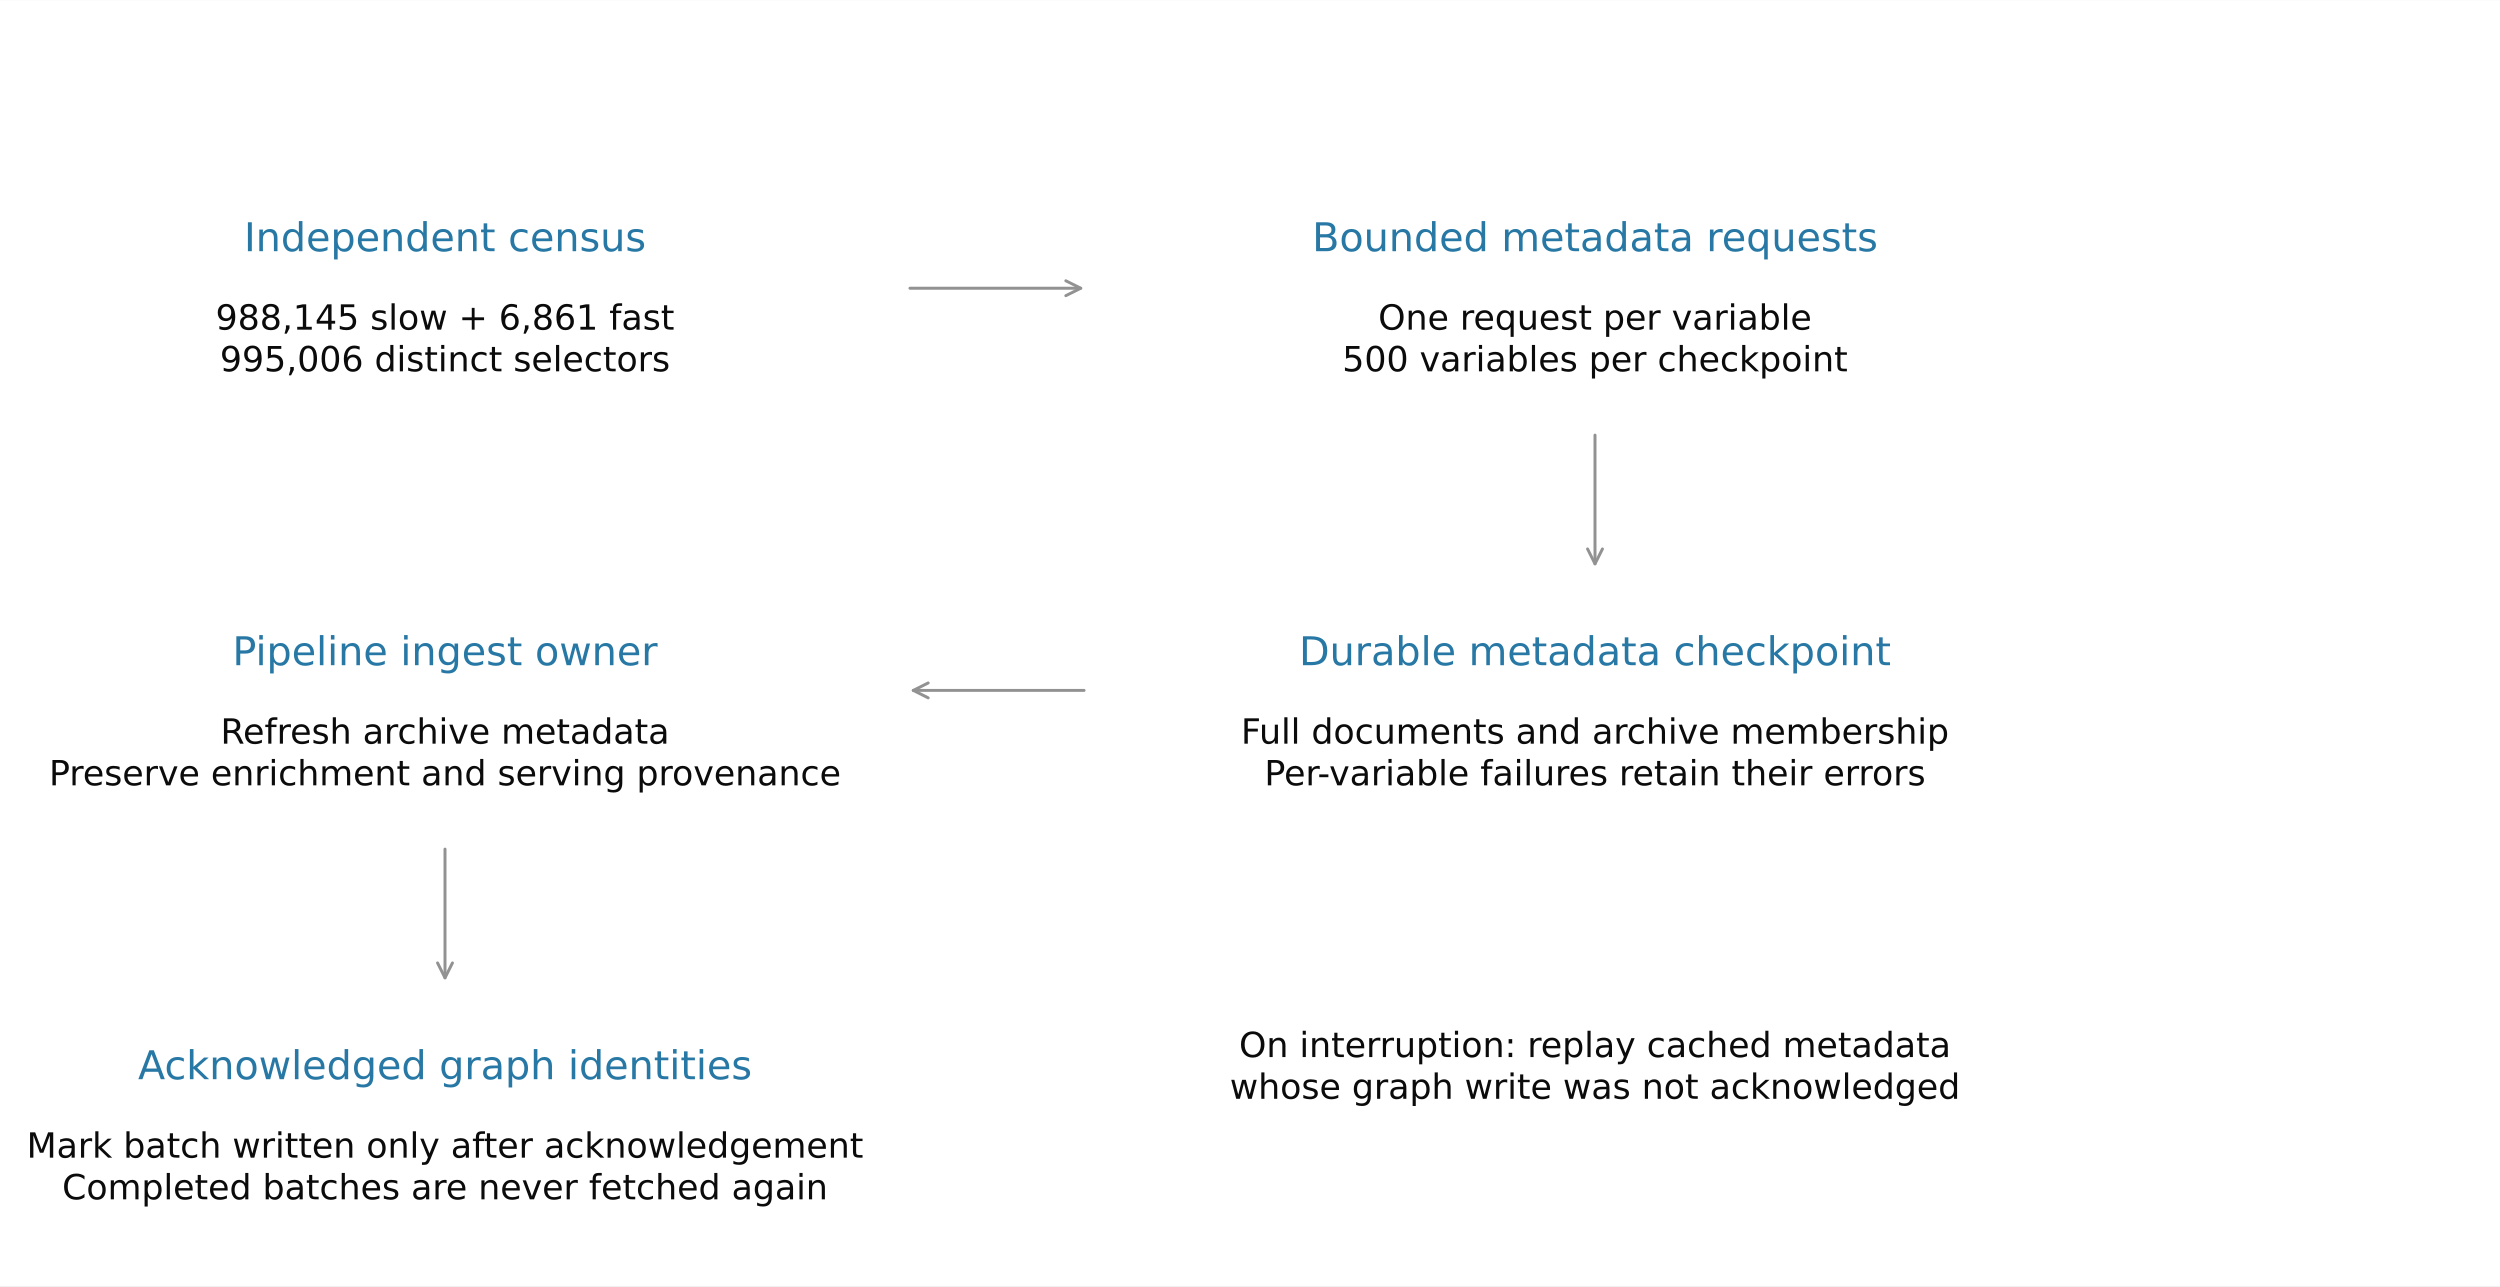
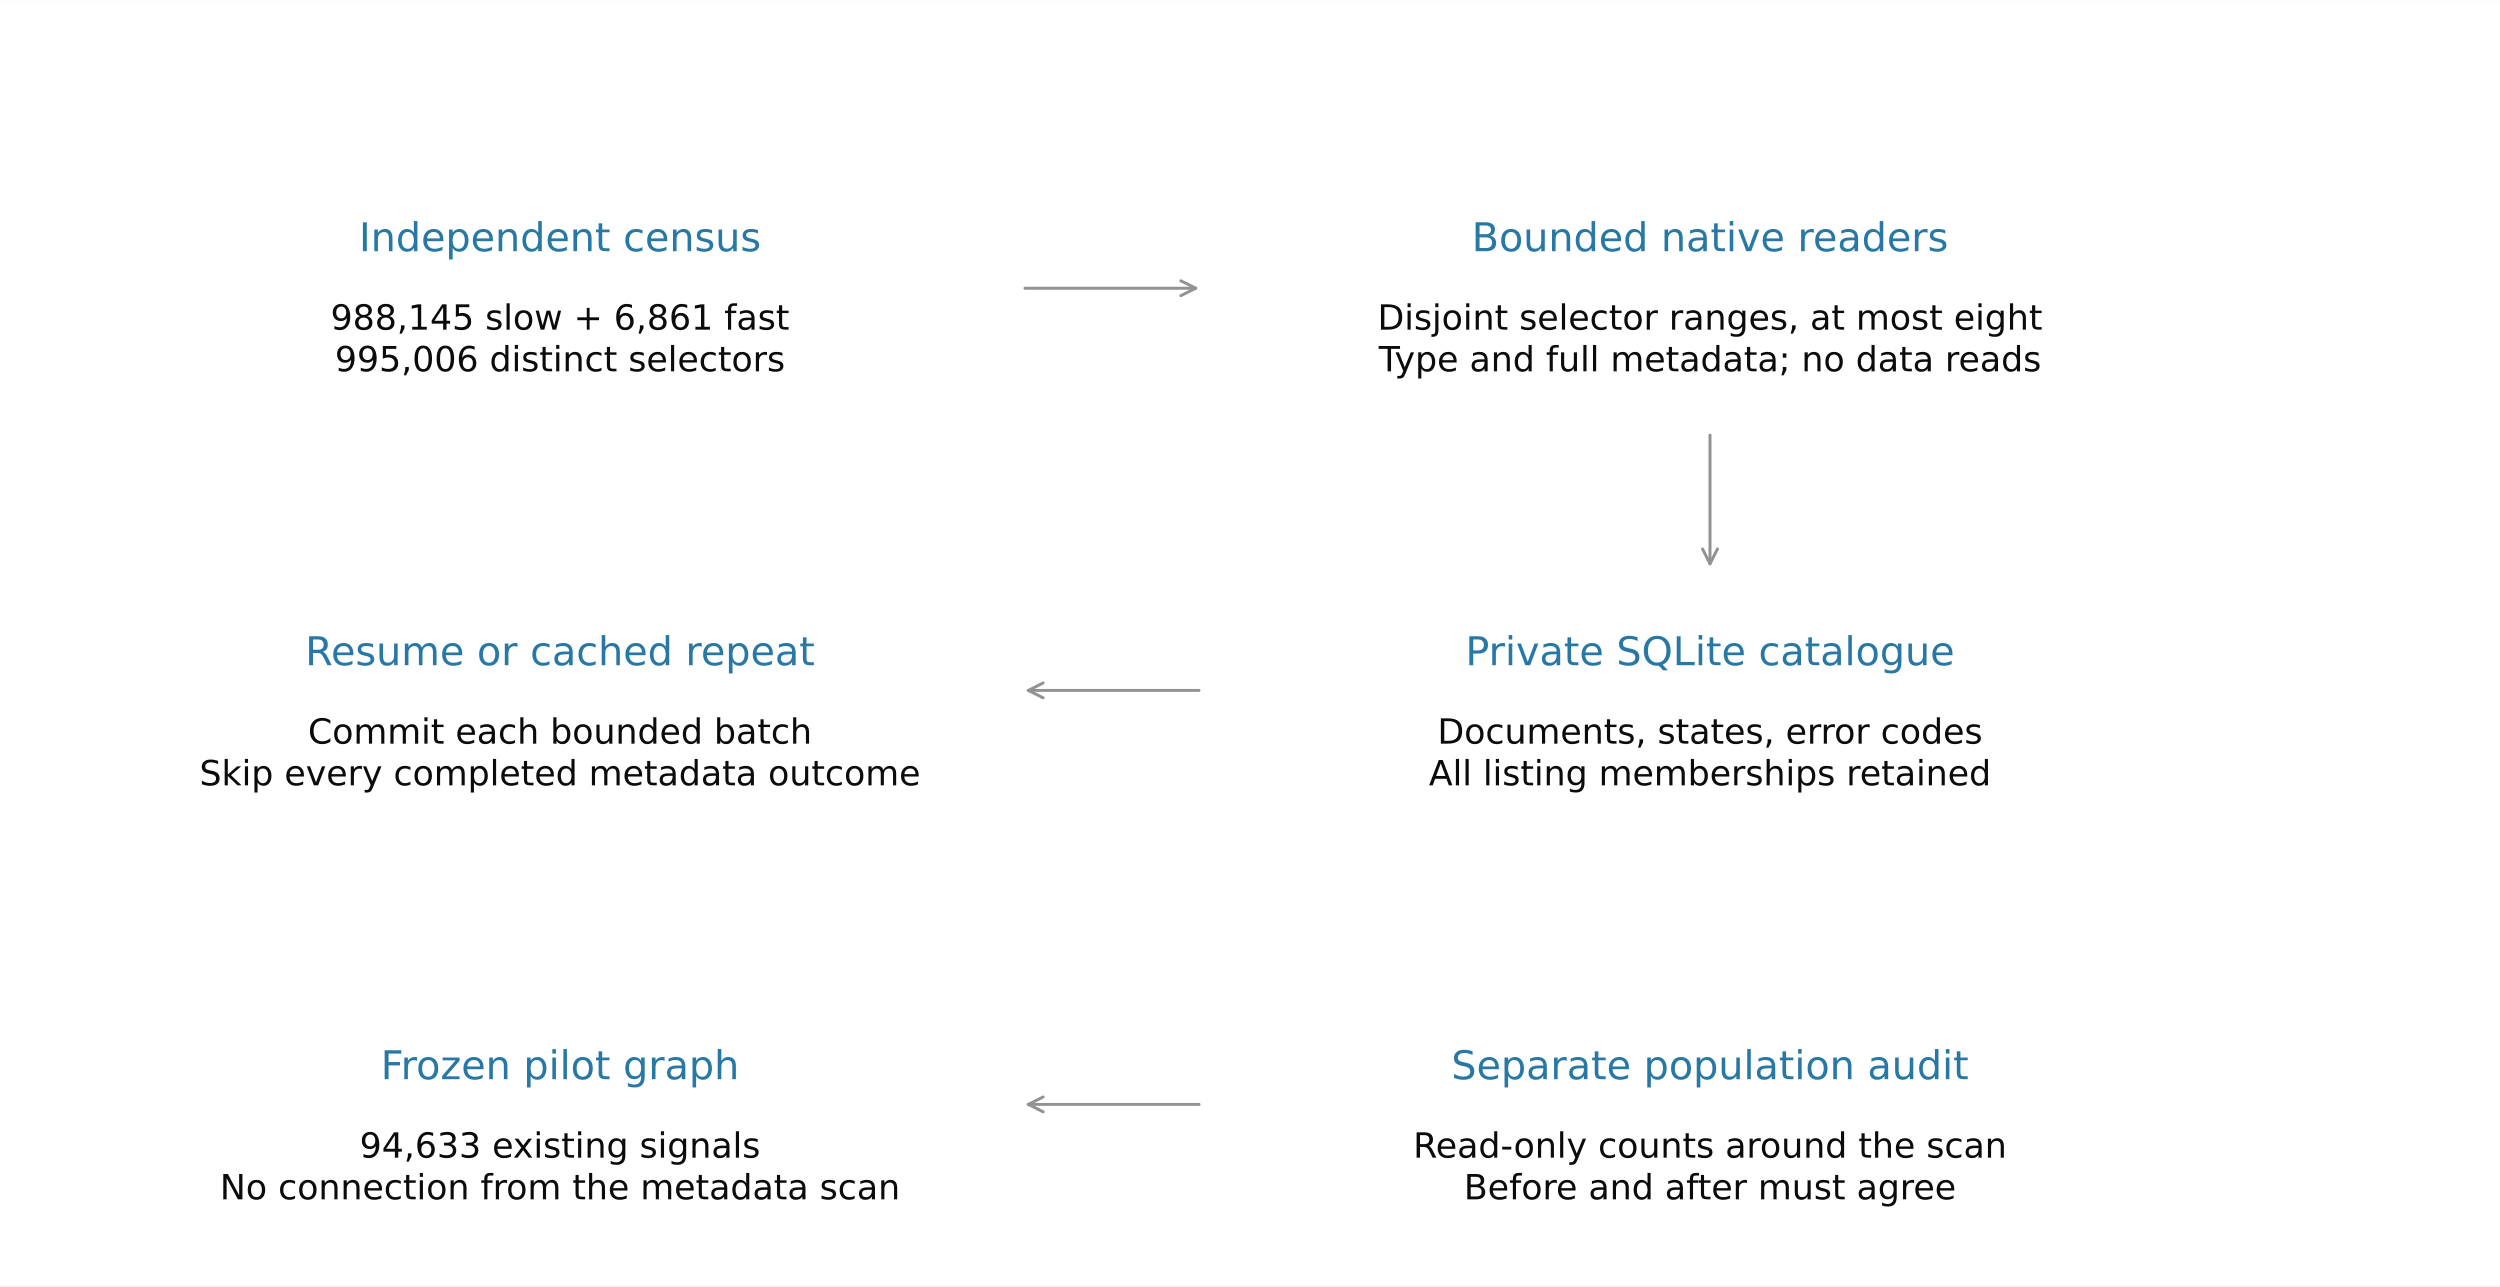
<svg xmlns="http://www.w3.org/2000/svg" width="31.1cm" height="16cm" viewBox="0 0 1008 518.4" version="1.1">
  <defs>
    <style type="text/css">*{stroke-linejoin: round; stroke-linecap: butt}</style>
  </defs>
  <g id="figure_1">
    <g id="patch_1">
      <path d="M 0 518.4 L 1008 518.4 L 1008 0 L 0 0 z " style="fill: #ffffff" />
    </g>
    <g id="axes_1">
      <g id="patch_2">
-         <path d="M 366.893 116.122 Q 401.991 116.122 435.747 116.122 " clip-path="url(#pebbf51017e)" style="fill: none; stroke: #929292; stroke-width: 1.2; stroke-linecap: round" />
-         <path d="M 429.747 113.122 L 435.747 116.122 L 429.747 119.122 " clip-path="url(#pebbf51017e)" style="fill: none; stroke: #929292; stroke-width: 1.2; stroke-linecap: round" />
+         <path d="M 413.261 116.122 Q 448.359 116.122 482.115 116.122 " clip-path="url(#p02d1b7bed3)" style="fill: none; stroke: #929292; stroke-width: 1.2; stroke-linecap: round" />
+         <path d="M 476.115 113.122 L 482.115 116.122 L 476.115 119.122 " clip-path="url(#p02d1b7bed3)" style="fill: none; stroke: #929292; stroke-width: 1.2; stroke-linecap: round" />
      </g>
      <g id="patch_3">
-         <path d="M 643.104 175.355 Q 643.104 201.97 643.104 227.244 " clip-path="url(#pebbf51017e)" style="fill: none; stroke: #929292; stroke-width: 1.2; stroke-linecap: round" />
-         <path d="M 646.104 221.244 L 643.104 227.244 L 640.104 221.244 " clip-path="url(#pebbf51017e)" style="fill: none; stroke: #929292; stroke-width: 1.2; stroke-linecap: round" />
+         <path d="M 689.472 175.355 Q 689.472 201.97 689.472 227.244 " clip-path="url(#p02d1b7bed3)" style="fill: none; stroke: #929292; stroke-width: 1.2; stroke-linecap: round" />
+         <path d="M 692.472 221.244 L 689.472 227.244 L 686.472 221.244 " clip-path="url(#p02d1b7bed3)" style="fill: none; stroke: #929292; stroke-width: 1.2; stroke-linecap: round" />
      </g>
      <g id="patch_4">
-         <path d="M 437.088 278.277 Q 401.99 278.277 368.234 278.277 " clip-path="url(#pebbf51017e)" style="fill: none; stroke: #929292; stroke-width: 1.2; stroke-linecap: round" />
-         <path d="M 374.234 281.277 L 368.234 278.277 L 374.234 275.277 " clip-path="url(#pebbf51017e)" style="fill: none; stroke: #929292; stroke-width: 1.2; stroke-linecap: round" />
+         <path d="M 483.456 278.277 Q 448.358 278.277 414.602 278.277 " clip-path="url(#p02d1b7bed3)" style="fill: none; stroke: #929292; stroke-width: 1.2; stroke-linecap: round" />
+         <path d="M 420.602 281.277 L 414.602 278.277 L 420.602 275.277 " clip-path="url(#p02d1b7bed3)" style="fill: none; stroke: #929292; stroke-width: 1.2; stroke-linecap: round" />
      </g>
      <g id="patch_5">
-         <path d="M 179.424 342.279 Q 179.424 368.895 179.424 394.168 " clip-path="url(#pebbf51017e)" style="fill: none; stroke: #929292; stroke-width: 1.2; stroke-linecap: round" />
-         <path d="M 182.424 388.168 L 179.424 394.168 L 176.424 388.168 " clip-path="url(#pebbf51017e)" style="fill: none; stroke: #929292; stroke-width: 1.2; stroke-linecap: round" />
+         <path d="M 483.456 445.202 Q 448.358 445.202 414.602 445.202 " clip-path="url(#p02d1b7bed3)" style="fill: none; stroke: #929292; stroke-width: 1.2; stroke-linecap: round" />
+         <path d="M 420.602 448.202 L 414.602 445.202 L 420.602 442.202 " clip-path="url(#p02d1b7bed3)" style="fill: none; stroke: #929292; stroke-width: 1.2; stroke-linecap: round" />
      </g>
      <g id="text_1">
-         <text style="font-size: 16px; font-family: 'DejaVu Sans', 'Bitstream Vera Sans', 'Computer Modern Sans Serif', 'Lucida Grande', 'Verdana', 'Geneva', 'Lucid', 'Arial', 'Helvetica', 'Avant Garde', sans-serif; text-anchor: middle; fill: #2878a5" x="179.424" y="101.201" transform="rotate(-0 179.424 101.2014)">Independent census</text>
+         <text style="font-size: 16px; font-family: 'DejaVu Sans', 'Bitstream Vera Sans', 'Computer Modern Sans Serif', 'Lucida Grande', 'Verdana', 'Geneva', 'Lucid', 'Arial', 'Helvetica', 'Avant Garde', sans-serif; text-anchor: middle; fill: #2878a5" x="225.792" y="101.201" transform="rotate(-0 225.792 101.2014)">Independent census</text>
      </g>
      <g id="text_2">
-         <text style="font-size: 14px; font-family: 'DejaVu Sans', 'Bitstream Vera Sans', 'Computer Modern Sans Serif', 'Lucida Grande', 'Verdana', 'Geneva', 'Lucid', 'Arial', 'Helvetica', 'Avant Garde', sans-serif; fill: #0b0b0b" transform="translate(86.92884 132.8187)">988,145 slow + 6,861 fast</text>
-         <text style="font-size: 14px; font-family: 'DejaVu Sans', 'Bitstream Vera Sans', 'Computer Modern Sans Serif', 'Lucida Grande', 'Verdana', 'Geneva', 'Lucid', 'Arial', 'Helvetica', 'Avant Garde', sans-serif; fill: #0b0b0b" transform="translate(88.66791 149.6225)">995,006 distinct selectors</text>
+         <text style="font-size: 14px; font-family: 'DejaVu Sans', 'Bitstream Vera Sans', 'Computer Modern Sans Serif', 'Lucida Grande', 'Verdana', 'Geneva', 'Lucid', 'Arial', 'Helvetica', 'Avant Garde', sans-serif; fill: #0b0b0b" transform="translate(133.2968 132.8187)">988,145 slow + 6,861 fast</text>
+         <text style="font-size: 14px; font-family: 'DejaVu Sans', 'Bitstream Vera Sans', 'Computer Modern Sans Serif', 'Lucida Grande', 'Verdana', 'Geneva', 'Lucid', 'Arial', 'Helvetica', 'Avant Garde', sans-serif; fill: #0b0b0b" transform="translate(135.0359 149.6225)">995,006 distinct selectors</text>
      </g>
      <g id="text_3">
-         <text style="font-size: 16px; font-family: 'DejaVu Sans', 'Bitstream Vera Sans', 'Computer Modern Sans Serif', 'Lucida Grande', 'Verdana', 'Geneva', 'Lucid', 'Arial', 'Helvetica', 'Avant Garde', sans-serif; text-anchor: middle; fill: #2878a5" x="643.104" y="101.201" transform="rotate(-0 643.104 101.2014)">Bounded metadata requests</text>
+         <text style="font-size: 16px; font-family: 'DejaVu Sans', 'Bitstream Vera Sans', 'Computer Modern Sans Serif', 'Lucida Grande', 'Verdana', 'Geneva', 'Lucid', 'Arial', 'Helvetica', 'Avant Garde', sans-serif; text-anchor: middle; fill: #2878a5" x="689.472" y="101.201" transform="rotate(-0 689.472 101.2014)">Bounded native readers</text>
      </g>
      <g id="text_4">
-         <text style="font-size: 14px; font-family: 'DejaVu Sans', 'Bitstream Vera Sans', 'Computer Modern Sans Serif', 'Lucida Grande', 'Verdana', 'Geneva', 'Lucid', 'Arial', 'Helvetica', 'Avant Garde', sans-serif; fill: #0b0b0b" transform="translate(555.6981 132.8187)">One request per variable</text>
-         <text style="font-size: 14px; font-family: 'DejaVu Sans', 'Bitstream Vera Sans', 'Computer Modern Sans Serif', 'Lucida Grande', 'Verdana', 'Geneva', 'Lucid', 'Arial', 'Helvetica', 'Avant Garde', sans-serif; fill: #0b0b0b" transform="translate(541.2059 149.6225)">500 variables per checkpoint</text>
+         <text style="font-size: 14px; font-family: 'DejaVu Sans', 'Bitstream Vera Sans', 'Computer Modern Sans Serif', 'Lucida Grande', 'Verdana', 'Geneva', 'Lucid', 'Arial', 'Helvetica', 'Avant Garde', sans-serif; fill: #0b0b0b" transform="translate(555.4264 132.8187)">Disjoint selector ranges, at most eight</text>
+         <text style="font-size: 14px; font-family: 'DejaVu Sans', 'Bitstream Vera Sans', 'Computer Modern Sans Serif', 'Lucida Grande', 'Verdana', 'Geneva', 'Lucid', 'Arial', 'Helvetica', 'Avant Garde', sans-serif; fill: #0b0b0b" transform="translate(555.9022 149.6225)">Type and full metadata; no data reads</text>
      </g>
      <g id="text_5">
-         <text style="font-size: 16px; font-family: 'DejaVu Sans', 'Bitstream Vera Sans', 'Computer Modern Sans Serif', 'Lucida Grande', 'Verdana', 'Geneva', 'Lucid', 'Arial', 'Helvetica', 'Avant Garde', sans-serif; text-anchor: middle; fill: #2878a5" x="643.104" y="268.126" transform="rotate(-0 643.104 268.1262)">Durable metadata checkpoint</text>
+         <text style="font-size: 16px; font-family: 'DejaVu Sans', 'Bitstream Vera Sans', 'Computer Modern Sans Serif', 'Lucida Grande', 'Verdana', 'Geneva', 'Lucid', 'Arial', 'Helvetica', 'Avant Garde', sans-serif; text-anchor: middle; fill: #2878a5" x="689.472" y="268.126" transform="rotate(-0 689.472 268.1262)">Private SQLite catalogue</text>
      </g>
      <g id="text_6">
-         <text style="font-size: 14px; font-family: 'DejaVu Sans', 'Bitstream Vera Sans', 'Computer Modern Sans Serif', 'Lucida Grande', 'Verdana', 'Geneva', 'Lucid', 'Arial', 'Helvetica', 'Avant Garde', sans-serif; fill: #0b0b0b" transform="translate(500.3642 299.7435)">Full documents and archive membership</text>
-         <text style="font-size: 14px; font-family: 'DejaVu Sans', 'Bitstream Vera Sans', 'Computer Modern Sans Serif', 'Lucida Grande', 'Verdana', 'Geneva', 'Lucid', 'Arial', 'Helvetica', 'Avant Garde', sans-serif; fill: #0b0b0b" transform="translate(509.8131 316.5473)">Per-variable failures retain their errors</text>
+         <text style="font-size: 14px; font-family: 'DejaVu Sans', 'Bitstream Vera Sans', 'Computer Modern Sans Serif', 'Lucida Grande', 'Verdana', 'Geneva', 'Lucid', 'Arial', 'Helvetica', 'Avant Garde', sans-serif; fill: #0b0b0b" transform="translate(579.5829 299.7435)">Documents, states, error codes</text>
+         <text style="font-size: 14px; font-family: 'DejaVu Sans', 'Bitstream Vera Sans', 'Computer Modern Sans Serif', 'Lucida Grande', 'Verdana', 'Geneva', 'Lucid', 'Arial', 'Helvetica', 'Avant Garde', sans-serif; fill: #0b0b0b" transform="translate(576.1278 316.5473)">All listing memberships retained</text>
      </g>
      <g id="text_7">
-         <text style="font-size: 16px; font-family: 'DejaVu Sans', 'Bitstream Vera Sans', 'Computer Modern Sans Serif', 'Lucida Grande', 'Verdana', 'Geneva', 'Lucid', 'Arial', 'Helvetica', 'Avant Garde', sans-serif; text-anchor: middle; fill: #2878a5" x="179.424" y="268.126" transform="rotate(-0 179.424 268.1262)">Pipeline ingest owner</text>
+         <text style="font-size: 16px; font-family: 'DejaVu Sans', 'Bitstream Vera Sans', 'Computer Modern Sans Serif', 'Lucida Grande', 'Verdana', 'Geneva', 'Lucid', 'Arial', 'Helvetica', 'Avant Garde', sans-serif; text-anchor: middle; fill: #2878a5" x="225.792" y="268.126" transform="rotate(-0 225.792 268.1262)">Resume or cached repeat</text>
      </g>
      <g id="text_8">
-         <text style="font-size: 14px; font-family: 'DejaVu Sans', 'Bitstream Vera Sans', 'Computer Modern Sans Serif', 'Lucida Grande', 'Verdana', 'Geneva', 'Lucid', 'Arial', 'Helvetica', 'Avant Garde', sans-serif; fill: #0b0b0b" transform="translate(88.91947 299.7435)">Refresh archive metadata</text>
-         <text style="font-size: 14px; font-family: 'DejaVu Sans', 'Bitstream Vera Sans', 'Computer Modern Sans Serif', 'Lucida Grande', 'Verdana', 'Geneva', 'Lucid', 'Arial', 'Helvetica', 'Avant Garde', sans-serif; fill: #0b0b0b" transform="translate(19.76931 316.5473)">Preserve enrichment and serving provenance</text>
+         <text style="font-size: 14px; font-family: 'DejaVu Sans', 'Bitstream Vera Sans', 'Computer Modern Sans Serif', 'Lucida Grande', 'Verdana', 'Geneva', 'Lucid', 'Arial', 'Helvetica', 'Avant Garde', sans-serif; fill: #0b0b0b" transform="translate(124.1815 299.7435)">Commit each bounded batch</text>
+         <text style="font-size: 14px; font-family: 'DejaVu Sans', 'Bitstream Vera Sans', 'Computer Modern Sans Serif', 'Lucida Grande', 'Verdana', 'Geneva', 'Lucid', 'Arial', 'Helvetica', 'Avant Garde', sans-serif; fill: #0b0b0b" transform="translate(80.43919 316.5473)">Skip every completed metadata outcome</text>
      </g>
      <g id="text_9">
-         <text style="font-size: 16px; font-family: 'DejaVu Sans', 'Bitstream Vera Sans', 'Computer Modern Sans Serif', 'Lucida Grande', 'Verdana', 'Geneva', 'Lucid', 'Arial', 'Helvetica', 'Avant Garde', sans-serif; text-anchor: middle; fill: #2878a5" x="179.424" y="435.051" transform="rotate(-0 179.424 435.051)">Acknowledged graph identities</text>
+         <text style="font-size: 16px; font-family: 'DejaVu Sans', 'Bitstream Vera Sans', 'Computer Modern Sans Serif', 'Lucida Grande', 'Verdana', 'Geneva', 'Lucid', 'Arial', 'Helvetica', 'Avant Garde', sans-serif; text-anchor: middle; fill: #2878a5" x="225.792" y="435.051" transform="rotate(-0 225.792 435.051)">Frozen pilot graph</text>
      </g>
      <g id="text_10">
-         <text style="font-size: 14px; font-family: 'DejaVu Sans', 'Bitstream Vera Sans', 'Computer Modern Sans Serif', 'Lucida Grande', 'Verdana', 'Geneva', 'Lucid', 'Arial', 'Helvetica', 'Avant Garde', sans-serif; fill: #0b0b0b" transform="translate(10.7415 466.6683)">Mark batch written only after acknowledgement</text>
-         <text style="font-size: 14px; font-family: 'DejaVu Sans', 'Bitstream Vera Sans', 'Computer Modern Sans Serif', 'Lucida Grande', 'Verdana', 'Geneva', 'Lucid', 'Arial', 'Helvetica', 'Avant Garde', sans-serif; fill: #0b0b0b" transform="translate(25.05541 483.4721)">Completed batches are never fetched again</text>
+         <text style="font-size: 14px; font-family: 'DejaVu Sans', 'Bitstream Vera Sans', 'Computer Modern Sans Serif', 'Lucida Grande', 'Verdana', 'Geneva', 'Lucid', 'Arial', 'Helvetica', 'Avant Garde', sans-serif; fill: #0b0b0b" transform="translate(145.0087 466.6683)">94,633 existing signals</text>
+         <text style="font-size: 14px; font-family: 'DejaVu Sans', 'Bitstream Vera Sans', 'Computer Modern Sans Serif', 'Lucida Grande', 'Verdana', 'Geneva', 'Lucid', 'Arial', 'Helvetica', 'Avant Garde', sans-serif; fill: #0b0b0b" transform="translate(88.65434 483.4721)">No connection from the metadata scan</text>
      </g>
      <g id="text_11">
-         <text style="font-size: 14px; font-family: 'DejaVu Sans', 'Bitstream Vera Sans', 'Computer Modern Sans Serif', 'Lucida Grande', 'Verdana', 'Geneva', 'Lucid', 'Arial', 'Helvetica', 'Avant Garde', sans-serif; fill: #0b0b0b" transform="translate(499.5931 426.1294)">On interruption: replay cached metadata</text>
-         <text style="font-size: 14px; font-family: 'DejaVu Sans', 'Bitstream Vera Sans', 'Computer Modern Sans Serif', 'Lucida Grande', 'Verdana', 'Geneva', 'Lucid', 'Arial', 'Helvetica', 'Avant Garde', sans-serif; fill: #0b0b0b" transform="translate(495.8415 442.9333)">whose graph write was not acknowledged</text>
+         <text style="font-size: 16px; font-family: 'DejaVu Sans', 'Bitstream Vera Sans', 'Computer Modern Sans Serif', 'Lucida Grande', 'Verdana', 'Geneva', 'Lucid', 'Arial', 'Helvetica', 'Avant Garde', sans-serif; text-anchor: middle; fill: #2878a5" x="689.472" y="435.051" transform="rotate(-0 689.472 435.051)">Separate population audit</text>
+       </g>
+       <g id="text_12">
+         <text style="font-size: 14px; font-family: 'DejaVu Sans', 'Bitstream Vera Sans', 'Computer Modern Sans Serif', 'Lucida Grande', 'Verdana', 'Geneva', 'Lucid', 'Arial', 'Helvetica', 'Avant Garde', sans-serif; fill: #0b0b0b" transform="translate(569.8026 466.6683)">Read-only counts around the scan</text>
+         <text style="font-size: 14px; font-family: 'DejaVu Sans', 'Bitstream Vera Sans', 'Computer Modern Sans Serif', 'Lucida Grande', 'Verdana', 'Geneva', 'Lucid', 'Arial', 'Helvetica', 'Avant Garde', sans-serif; fill: #0b0b0b" transform="translate(590.2382 483.4721)">Before and after must agree</text>
      </g>
    </g>
  </g>
  <defs>
-     <clipPath id="pebbf51017e">
+     <clipPath id="p02d1b7bed3">
      <rect x="40.32" y="20.736" width="927.36" height="476.928" />
    </clipPath>
  </defs>
</svg>
